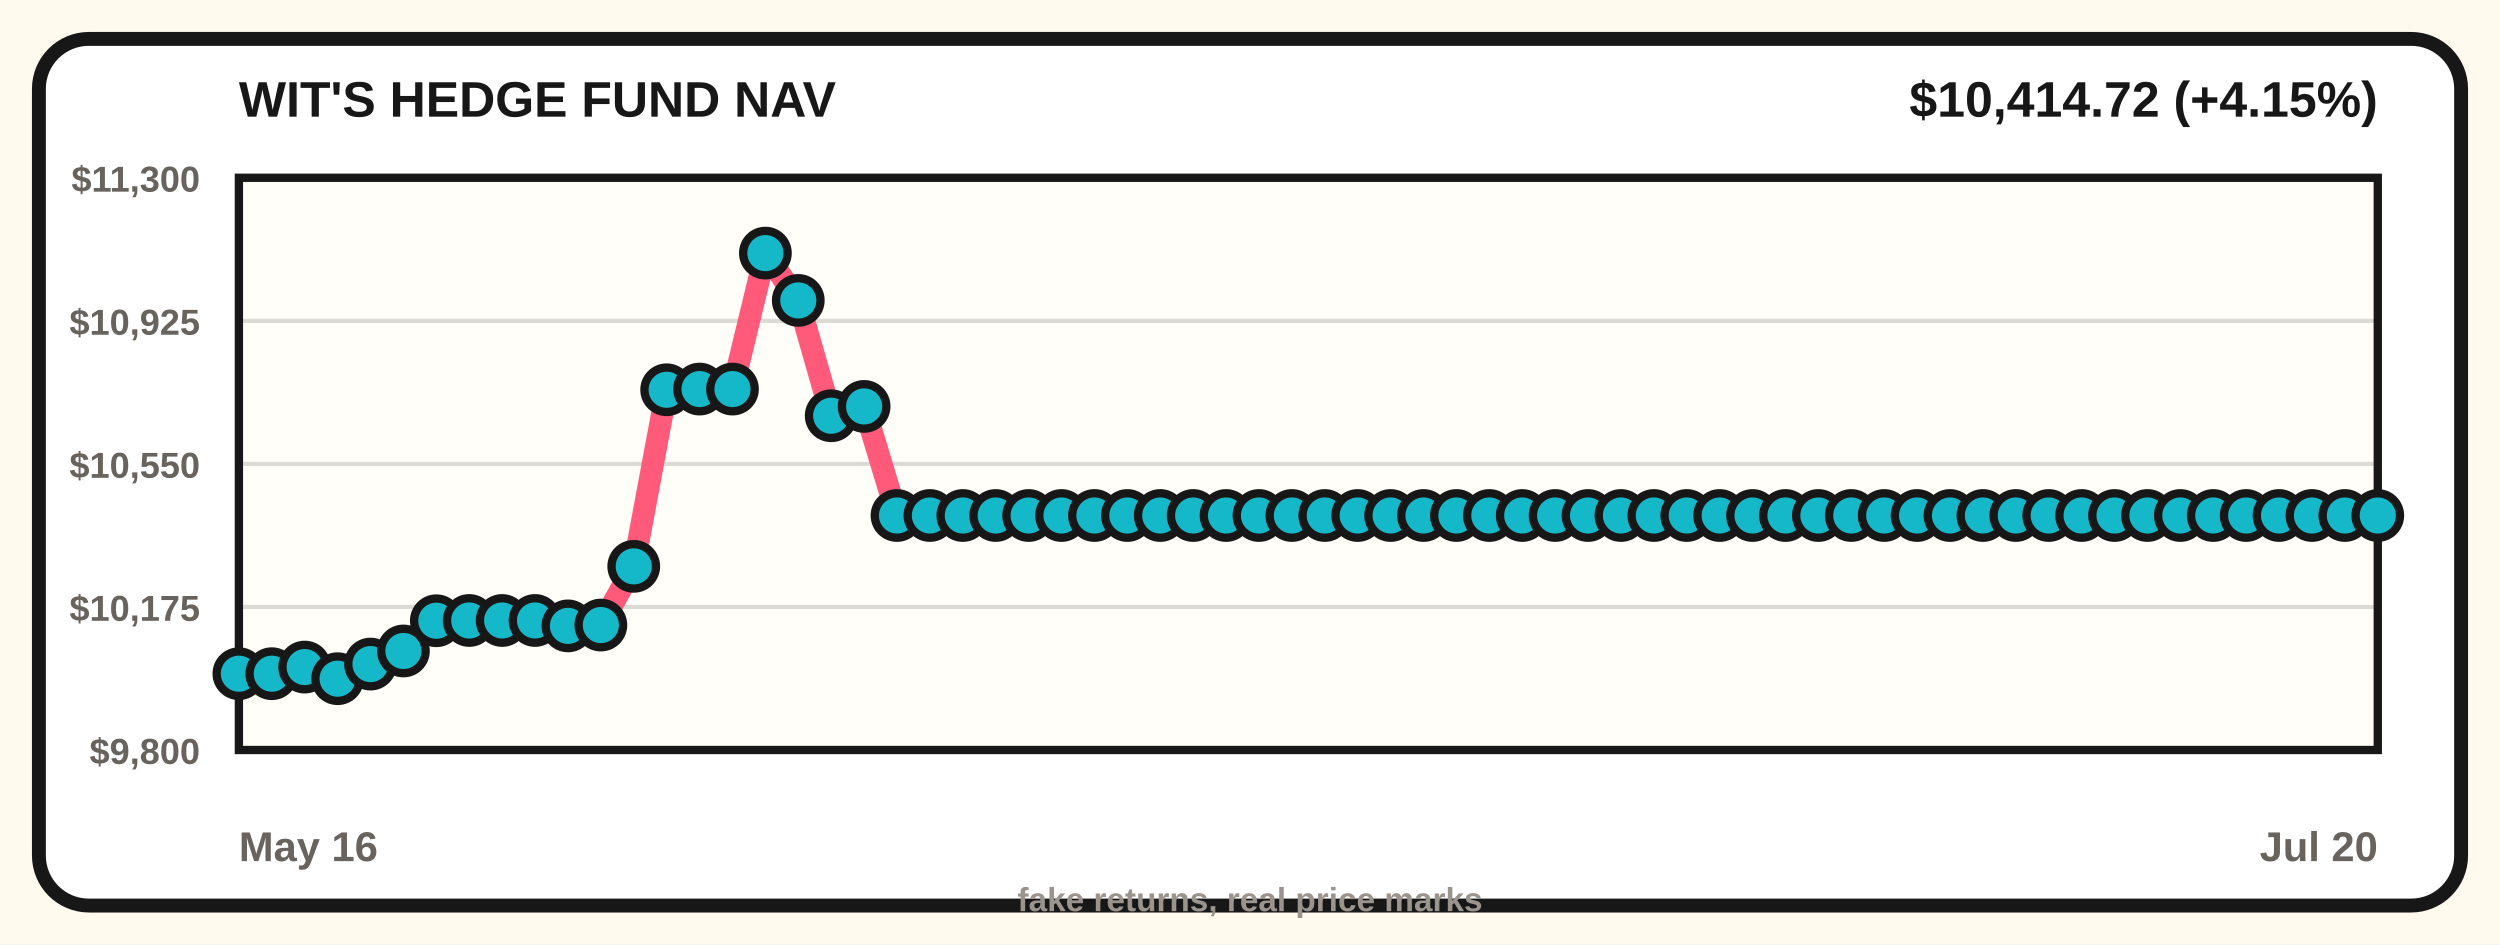
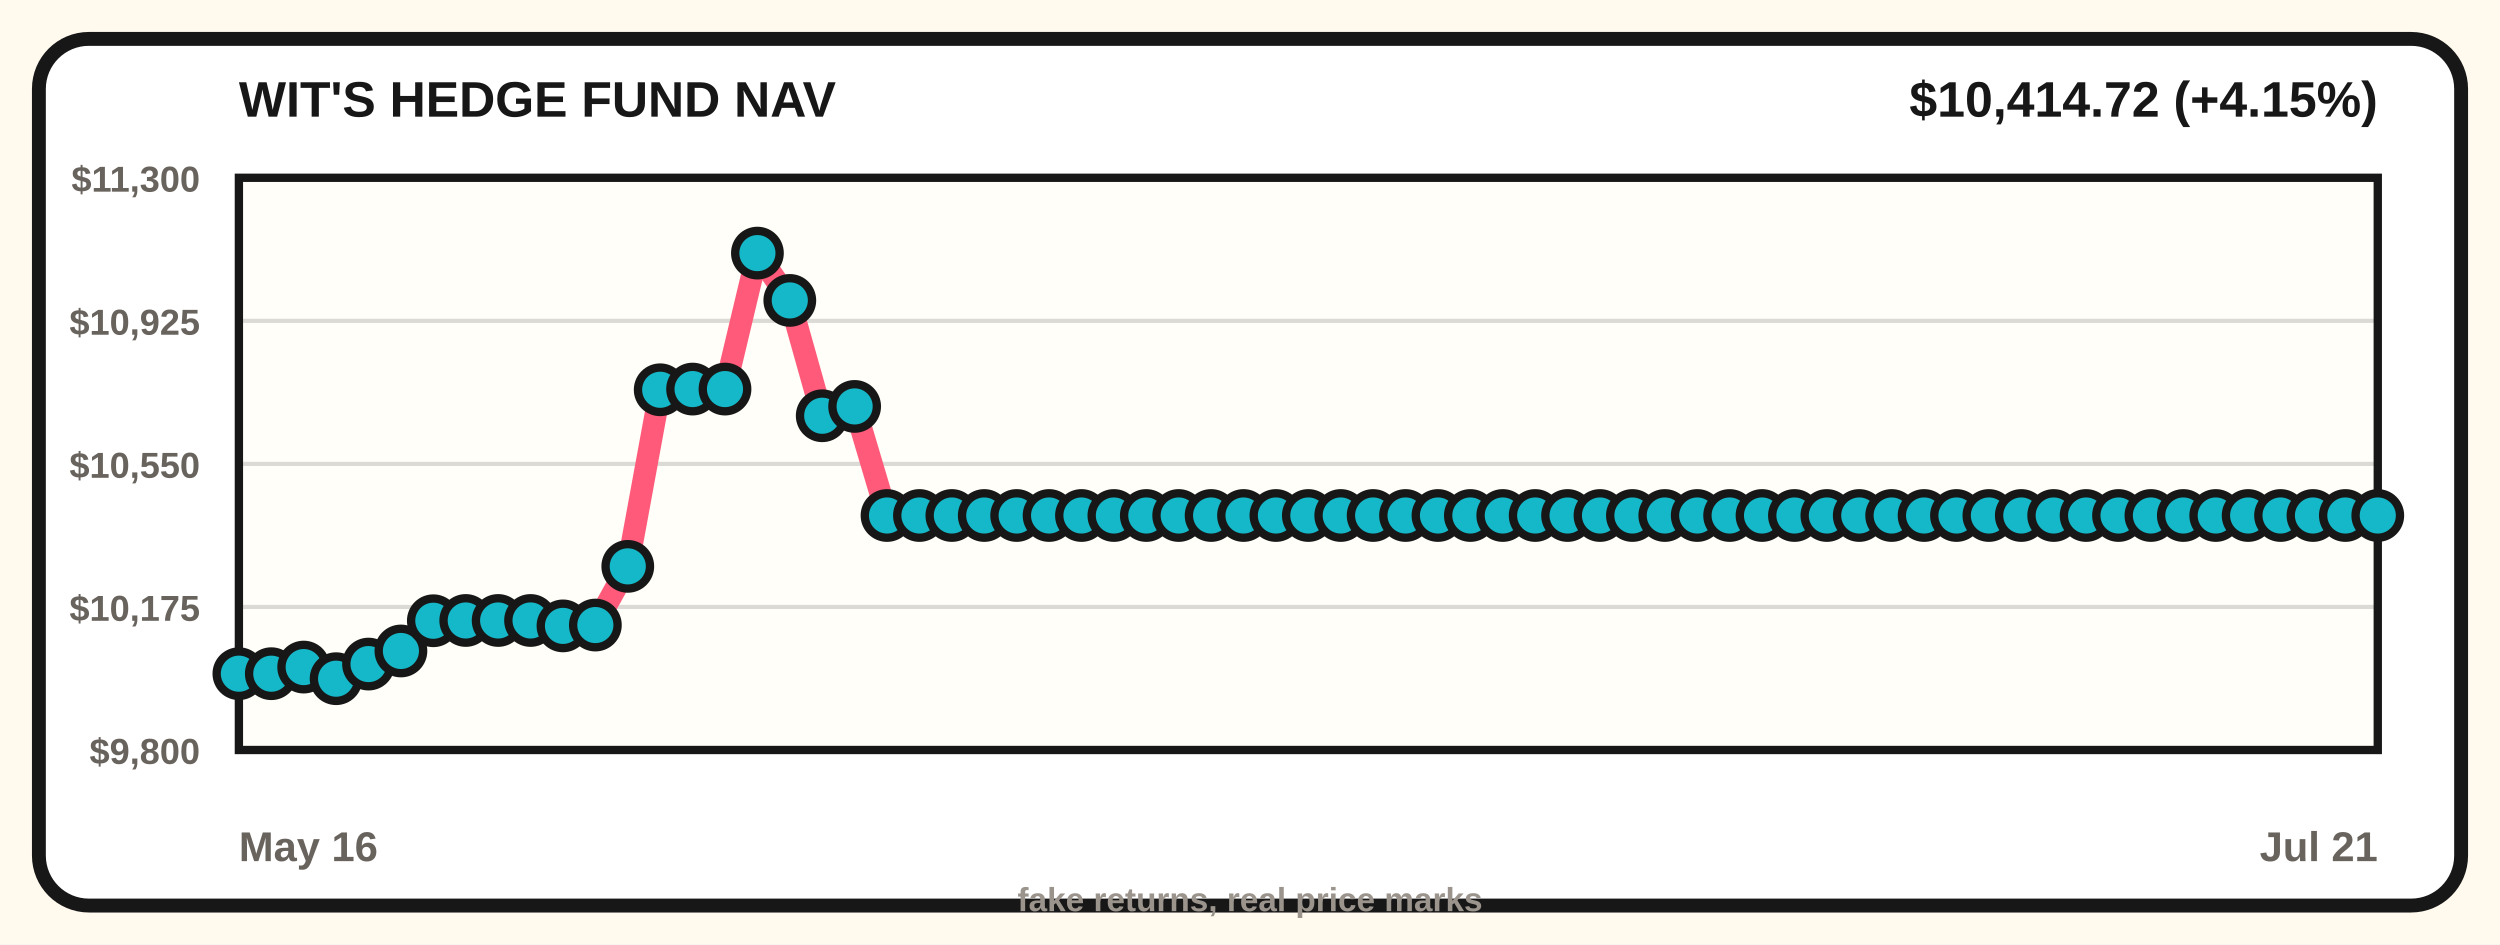
<svg xmlns="http://www.w3.org/2000/svg" width="900" height="340" viewBox="0 0 900 340" role="img" aria-label="Wit's Hedge Fund fake NAV chart">
  <rect width="900" height="340" fill="#fff9ee" />
  <rect x="14" y="14" width="872" height="312" rx="18" fill="#ffffff" stroke="#171717" stroke-width="5" />
  <rect x="86" y="64" width="770" height="206" fill="#fffef8" stroke="#171717" stroke-width="3" />
  <line x1="86" y1="270" x2="856" y2="270" stroke="#171717" stroke-width="1.5" opacity="0.16" />
  <text x="72" y="275" text-anchor="end" font-family="Arial, sans-serif" font-size="13" font-weight="800" fill="#68635d">$9,800</text>
  <line x1="86" y1="218.5" x2="856" y2="218.5" stroke="#171717" stroke-width="1.5" opacity="0.16" />
  <text x="72" y="223.5" text-anchor="end" font-family="Arial, sans-serif" font-size="13" font-weight="800" fill="#68635d">$10,175</text>
  <line x1="86" y1="167" x2="856" y2="167" stroke="#171717" stroke-width="1.5" opacity="0.16" />
  <text x="72" y="172" text-anchor="end" font-family="Arial, sans-serif" font-size="13" font-weight="800" fill="#68635d">$10,550</text>
  <line x1="86" y1="115.5" x2="856" y2="115.5" stroke="#171717" stroke-width="1.5" opacity="0.16" />
  <text x="72" y="120.5" text-anchor="end" font-family="Arial, sans-serif" font-size="13" font-weight="800" fill="#68635d">$10,925</text>
  <line x1="86" y1="64" x2="856" y2="64" stroke="#171717" stroke-width="1.5" opacity="0.16" />
  <text x="72" y="69" text-anchor="end" font-family="Arial, sans-serif" font-size="13" font-weight="800" fill="#68635d">$11,300</text>
-   <polyline points="86,242.53 97.85,242.53 109.69,240.15 121.54,244.33 133.38,239.07 145.23,234.35 157.08,223.47 168.92,223.37 180.77,223.37 192.62,223.37 204.46,225.32 216.31,225.02 228.15,203.89 240,140.32 251.85,140.07 263.69,140.07 275.54,91.12 287.38,108.15 299.23,149.67 311.08,146.31 322.92,185.58 334.77,185.58 346.62,185.58 358.46,185.58 370.31,185.58 382.15,185.58 394,185.58 405.85,185.58 417.69,185.58 429.54,185.58 441.38,185.58 453.23,185.58 465.08,185.58 476.92,185.58 488.77,185.58 500.62,185.58 512.46,185.58 524.31,185.58 536.15,185.58 548,185.58 559.85,185.58 571.69,185.58 583.54,185.58 595.38,185.58 607.23,185.58 619.08,185.58 630.92,185.58 642.77,185.58 654.62,185.58 666.46,185.58 678.31,185.58 690.15,185.58 702,185.58 713.85,185.58 725.69,185.58 737.54,185.58 749.38,185.58 761.23,185.58 773.08,185.58 784.92,185.58 796.77,185.58 808.62,185.58 820.46,185.58 832.31,185.58 844.15,185.58 856,185.58" fill="none" stroke="#ff5a7a" stroke-width="8" stroke-linecap="round" stroke-linejoin="round" />
+   <polyline points="86,242.53 97.67,242.53 109.33,240.15 121,244.33 132.67,239.07 144.33,234.35 156,223.47 167.67,223.37 179.33,223.37 191,223.37 202.67,225.32 214.33,225.02 226,203.89 237.67,140.32 249.33,140.07 261,140.07 272.67,91.12 284.33,108.15 296,149.67 307.67,146.31 319.33,185.58 331,185.58 342.67,185.58 354.33,185.58 366,185.58 377.67,185.58 389.33,185.58 401,185.58 412.67,185.58 424.33,185.58 436,185.58 447.67,185.58 459.33,185.58 471,185.58 482.67,185.58 494.33,185.58 506,185.58 517.67,185.58 529.33,185.58 541,185.58 552.67,185.58 564.33,185.58 576,185.58 587.67,185.58 599.33,185.58 611,185.58 622.67,185.58 634.33,185.58 646,185.58 657.67,185.58 669.33,185.58 681,185.58 692.67,185.58 704.33,185.58 716,185.58 727.67,185.58 739.33,185.58 751,185.58 762.67,185.58 774.33,185.58 786,185.58 797.67,185.58 809.33,185.58 821,185.58 832.67,185.58 844.33,185.58 856,185.58" fill="none" stroke="#ff5a7a" stroke-width="8" stroke-linecap="round" stroke-linejoin="round" />
  <circle cx="86" cy="242.53" r="8" fill="#15b8c8" stroke="#171717" stroke-width="3" />
-   <circle cx="97.85" cy="242.53" r="8" fill="#15b8c8" stroke="#171717" stroke-width="3" />
-   <circle cx="109.69" cy="240.15" r="8" fill="#15b8c8" stroke="#171717" stroke-width="3" />
-   <circle cx="121.54" cy="244.33" r="8" fill="#15b8c8" stroke="#171717" stroke-width="3" />
-   <circle cx="133.38" cy="239.07" r="8" fill="#15b8c8" stroke="#171717" stroke-width="3" />
-   <circle cx="145.23" cy="234.35" r="8" fill="#15b8c8" stroke="#171717" stroke-width="3" />
-   <circle cx="157.08" cy="223.47" r="8" fill="#15b8c8" stroke="#171717" stroke-width="3" />
-   <circle cx="168.92" cy="223.37" r="8" fill="#15b8c8" stroke="#171717" stroke-width="3" />
-   <circle cx="180.77" cy="223.37" r="8" fill="#15b8c8" stroke="#171717" stroke-width="3" />
-   <circle cx="192.62" cy="223.37" r="8" fill="#15b8c8" stroke="#171717" stroke-width="3" />
-   <circle cx="204.46" cy="225.32" r="8" fill="#15b8c8" stroke="#171717" stroke-width="3" />
-   <circle cx="216.31" cy="225.02" r="8" fill="#15b8c8" stroke="#171717" stroke-width="3" />
-   <circle cx="228.15" cy="203.89" r="8" fill="#15b8c8" stroke="#171717" stroke-width="3" />
-   <circle cx="240" cy="140.32" r="8" fill="#15b8c8" stroke="#171717" stroke-width="3" />
-   <circle cx="251.85" cy="140.07" r="8" fill="#15b8c8" stroke="#171717" stroke-width="3" />
-   <circle cx="263.69" cy="140.07" r="8" fill="#15b8c8" stroke="#171717" stroke-width="3" />
-   <circle cx="275.54" cy="91.12" r="8" fill="#15b8c8" stroke="#171717" stroke-width="3" />
-   <circle cx="287.38" cy="108.15" r="8" fill="#15b8c8" stroke="#171717" stroke-width="3" />
-   <circle cx="299.23" cy="149.67" r="8" fill="#15b8c8" stroke="#171717" stroke-width="3" />
-   <circle cx="311.08" cy="146.31" r="8" fill="#15b8c8" stroke="#171717" stroke-width="3" />
-   <circle cx="322.92" cy="185.58" r="8" fill="#15b8c8" stroke="#171717" stroke-width="3" />
-   <circle cx="334.77" cy="185.58" r="8" fill="#15b8c8" stroke="#171717" stroke-width="3" />
-   <circle cx="346.62" cy="185.58" r="8" fill="#15b8c8" stroke="#171717" stroke-width="3" />
-   <circle cx="358.46" cy="185.58" r="8" fill="#15b8c8" stroke="#171717" stroke-width="3" />
-   <circle cx="370.31" cy="185.58" r="8" fill="#15b8c8" stroke="#171717" stroke-width="3" />
-   <circle cx="382.15" cy="185.58" r="8" fill="#15b8c8" stroke="#171717" stroke-width="3" />
-   <circle cx="394" cy="185.58" r="8" fill="#15b8c8" stroke="#171717" stroke-width="3" />
-   <circle cx="405.85" cy="185.58" r="8" fill="#15b8c8" stroke="#171717" stroke-width="3" />
-   <circle cx="417.69" cy="185.58" r="8" fill="#15b8c8" stroke="#171717" stroke-width="3" />
-   <circle cx="429.54" cy="185.58" r="8" fill="#15b8c8" stroke="#171717" stroke-width="3" />
-   <circle cx="441.38" cy="185.58" r="8" fill="#15b8c8" stroke="#171717" stroke-width="3" />
-   <circle cx="453.23" cy="185.58" r="8" fill="#15b8c8" stroke="#171717" stroke-width="3" />
-   <circle cx="465.08" cy="185.58" r="8" fill="#15b8c8" stroke="#171717" stroke-width="3" />
-   <circle cx="476.92" cy="185.58" r="8" fill="#15b8c8" stroke="#171717" stroke-width="3" />
-   <circle cx="488.77" cy="185.58" r="8" fill="#15b8c8" stroke="#171717" stroke-width="3" />
-   <circle cx="500.62" cy="185.58" r="8" fill="#15b8c8" stroke="#171717" stroke-width="3" />
-   <circle cx="512.46" cy="185.58" r="8" fill="#15b8c8" stroke="#171717" stroke-width="3" />
-   <circle cx="524.31" cy="185.58" r="8" fill="#15b8c8" stroke="#171717" stroke-width="3" />
-   <circle cx="536.15" cy="185.58" r="8" fill="#15b8c8" stroke="#171717" stroke-width="3" />
-   <circle cx="548" cy="185.58" r="8" fill="#15b8c8" stroke="#171717" stroke-width="3" />
-   <circle cx="559.85" cy="185.58" r="8" fill="#15b8c8" stroke="#171717" stroke-width="3" />
-   <circle cx="571.69" cy="185.58" r="8" fill="#15b8c8" stroke="#171717" stroke-width="3" />
-   <circle cx="583.54" cy="185.58" r="8" fill="#15b8c8" stroke="#171717" stroke-width="3" />
-   <circle cx="595.38" cy="185.58" r="8" fill="#15b8c8" stroke="#171717" stroke-width="3" />
-   <circle cx="607.23" cy="185.58" r="8" fill="#15b8c8" stroke="#171717" stroke-width="3" />
-   <circle cx="619.08" cy="185.58" r="8" fill="#15b8c8" stroke="#171717" stroke-width="3" />
-   <circle cx="630.92" cy="185.58" r="8" fill="#15b8c8" stroke="#171717" stroke-width="3" />
-   <circle cx="642.77" cy="185.58" r="8" fill="#15b8c8" stroke="#171717" stroke-width="3" />
-   <circle cx="654.62" cy="185.58" r="8" fill="#15b8c8" stroke="#171717" stroke-width="3" />
-   <circle cx="666.46" cy="185.58" r="8" fill="#15b8c8" stroke="#171717" stroke-width="3" />
-   <circle cx="678.31" cy="185.58" r="8" fill="#15b8c8" stroke="#171717" stroke-width="3" />
-   <circle cx="690.15" cy="185.58" r="8" fill="#15b8c8" stroke="#171717" stroke-width="3" />
-   <circle cx="702" cy="185.58" r="8" fill="#15b8c8" stroke="#171717" stroke-width="3" />
-   <circle cx="713.85" cy="185.58" r="8" fill="#15b8c8" stroke="#171717" stroke-width="3" />
-   <circle cx="725.69" cy="185.58" r="8" fill="#15b8c8" stroke="#171717" stroke-width="3" />
-   <circle cx="737.54" cy="185.58" r="8" fill="#15b8c8" stroke="#171717" stroke-width="3" />
-   <circle cx="749.38" cy="185.58" r="8" fill="#15b8c8" stroke="#171717" stroke-width="3" />
-   <circle cx="761.23" cy="185.58" r="8" fill="#15b8c8" stroke="#171717" stroke-width="3" />
-   <circle cx="773.08" cy="185.58" r="8" fill="#15b8c8" stroke="#171717" stroke-width="3" />
-   <circle cx="784.92" cy="185.58" r="8" fill="#15b8c8" stroke="#171717" stroke-width="3" />
-   <circle cx="796.77" cy="185.58" r="8" fill="#15b8c8" stroke="#171717" stroke-width="3" />
-   <circle cx="808.62" cy="185.58" r="8" fill="#15b8c8" stroke="#171717" stroke-width="3" />
-   <circle cx="820.46" cy="185.58" r="8" fill="#15b8c8" stroke="#171717" stroke-width="3" />
-   <circle cx="832.31" cy="185.58" r="8" fill="#15b8c8" stroke="#171717" stroke-width="3" />
-   <circle cx="844.15" cy="185.58" r="8" fill="#15b8c8" stroke="#171717" stroke-width="3" />
+   <circle cx="97.67" cy="242.53" r="8" fill="#15b8c8" stroke="#171717" stroke-width="3" />
+   <circle cx="109.33" cy="240.15" r="8" fill="#15b8c8" stroke="#171717" stroke-width="3" />
+   <circle cx="121" cy="244.33" r="8" fill="#15b8c8" stroke="#171717" stroke-width="3" />
+   <circle cx="132.67" cy="239.07" r="8" fill="#15b8c8" stroke="#171717" stroke-width="3" />
+   <circle cx="144.33" cy="234.35" r="8" fill="#15b8c8" stroke="#171717" stroke-width="3" />
+   <circle cx="156" cy="223.47" r="8" fill="#15b8c8" stroke="#171717" stroke-width="3" />
+   <circle cx="167.67" cy="223.37" r="8" fill="#15b8c8" stroke="#171717" stroke-width="3" />
+   <circle cx="179.33" cy="223.37" r="8" fill="#15b8c8" stroke="#171717" stroke-width="3" />
+   <circle cx="191" cy="223.37" r="8" fill="#15b8c8" stroke="#171717" stroke-width="3" />
+   <circle cx="202.67" cy="225.32" r="8" fill="#15b8c8" stroke="#171717" stroke-width="3" />
+   <circle cx="214.33" cy="225.02" r="8" fill="#15b8c8" stroke="#171717" stroke-width="3" />
+   <circle cx="226" cy="203.89" r="8" fill="#15b8c8" stroke="#171717" stroke-width="3" />
+   <circle cx="237.67" cy="140.32" r="8" fill="#15b8c8" stroke="#171717" stroke-width="3" />
+   <circle cx="249.33" cy="140.07" r="8" fill="#15b8c8" stroke="#171717" stroke-width="3" />
+   <circle cx="261" cy="140.07" r="8" fill="#15b8c8" stroke="#171717" stroke-width="3" />
+   <circle cx="272.67" cy="91.12" r="8" fill="#15b8c8" stroke="#171717" stroke-width="3" />
+   <circle cx="284.33" cy="108.15" r="8" fill="#15b8c8" stroke="#171717" stroke-width="3" />
+   <circle cx="296" cy="149.67" r="8" fill="#15b8c8" stroke="#171717" stroke-width="3" />
+   <circle cx="307.67" cy="146.31" r="8" fill="#15b8c8" stroke="#171717" stroke-width="3" />
+   <circle cx="319.33" cy="185.58" r="8" fill="#15b8c8" stroke="#171717" stroke-width="3" />
+   <circle cx="331" cy="185.58" r="8" fill="#15b8c8" stroke="#171717" stroke-width="3" />
+   <circle cx="342.67" cy="185.58" r="8" fill="#15b8c8" stroke="#171717" stroke-width="3" />
+   <circle cx="354.33" cy="185.58" r="8" fill="#15b8c8" stroke="#171717" stroke-width="3" />
+   <circle cx="366" cy="185.58" r="8" fill="#15b8c8" stroke="#171717" stroke-width="3" />
+   <circle cx="377.67" cy="185.58" r="8" fill="#15b8c8" stroke="#171717" stroke-width="3" />
+   <circle cx="389.33" cy="185.58" r="8" fill="#15b8c8" stroke="#171717" stroke-width="3" />
+   <circle cx="401" cy="185.58" r="8" fill="#15b8c8" stroke="#171717" stroke-width="3" />
+   <circle cx="412.67" cy="185.58" r="8" fill="#15b8c8" stroke="#171717" stroke-width="3" />
+   <circle cx="424.33" cy="185.58" r="8" fill="#15b8c8" stroke="#171717" stroke-width="3" />
+   <circle cx="436" cy="185.58" r="8" fill="#15b8c8" stroke="#171717" stroke-width="3" />
+   <circle cx="447.67" cy="185.58" r="8" fill="#15b8c8" stroke="#171717" stroke-width="3" />
+   <circle cx="459.33" cy="185.58" r="8" fill="#15b8c8" stroke="#171717" stroke-width="3" />
+   <circle cx="471" cy="185.58" r="8" fill="#15b8c8" stroke="#171717" stroke-width="3" />
+   <circle cx="482.67" cy="185.58" r="8" fill="#15b8c8" stroke="#171717" stroke-width="3" />
+   <circle cx="494.33" cy="185.58" r="8" fill="#15b8c8" stroke="#171717" stroke-width="3" />
+   <circle cx="506" cy="185.58" r="8" fill="#15b8c8" stroke="#171717" stroke-width="3" />
+   <circle cx="517.67" cy="185.58" r="8" fill="#15b8c8" stroke="#171717" stroke-width="3" />
+   <circle cx="529.33" cy="185.58" r="8" fill="#15b8c8" stroke="#171717" stroke-width="3" />
+   <circle cx="541" cy="185.58" r="8" fill="#15b8c8" stroke="#171717" stroke-width="3" />
+   <circle cx="552.67" cy="185.58" r="8" fill="#15b8c8" stroke="#171717" stroke-width="3" />
+   <circle cx="564.33" cy="185.58" r="8" fill="#15b8c8" stroke="#171717" stroke-width="3" />
+   <circle cx="576" cy="185.58" r="8" fill="#15b8c8" stroke="#171717" stroke-width="3" />
+   <circle cx="587.67" cy="185.58" r="8" fill="#15b8c8" stroke="#171717" stroke-width="3" />
+   <circle cx="599.33" cy="185.58" r="8" fill="#15b8c8" stroke="#171717" stroke-width="3" />
+   <circle cx="611" cy="185.58" r="8" fill="#15b8c8" stroke="#171717" stroke-width="3" />
+   <circle cx="622.67" cy="185.58" r="8" fill="#15b8c8" stroke="#171717" stroke-width="3" />
+   <circle cx="634.33" cy="185.58" r="8" fill="#15b8c8" stroke="#171717" stroke-width="3" />
+   <circle cx="646" cy="185.58" r="8" fill="#15b8c8" stroke="#171717" stroke-width="3" />
+   <circle cx="657.67" cy="185.58" r="8" fill="#15b8c8" stroke="#171717" stroke-width="3" />
+   <circle cx="669.33" cy="185.58" r="8" fill="#15b8c8" stroke="#171717" stroke-width="3" />
+   <circle cx="681" cy="185.58" r="8" fill="#15b8c8" stroke="#171717" stroke-width="3" />
+   <circle cx="692.67" cy="185.58" r="8" fill="#15b8c8" stroke="#171717" stroke-width="3" />
+   <circle cx="704.33" cy="185.58" r="8" fill="#15b8c8" stroke="#171717" stroke-width="3" />
+   <circle cx="716" cy="185.58" r="8" fill="#15b8c8" stroke="#171717" stroke-width="3" />
+   <circle cx="727.67" cy="185.58" r="8" fill="#15b8c8" stroke="#171717" stroke-width="3" />
+   <circle cx="739.33" cy="185.58" r="8" fill="#15b8c8" stroke="#171717" stroke-width="3" />
+   <circle cx="751" cy="185.58" r="8" fill="#15b8c8" stroke="#171717" stroke-width="3" />
+   <circle cx="762.67" cy="185.58" r="8" fill="#15b8c8" stroke="#171717" stroke-width="3" />
+   <circle cx="774.33" cy="185.58" r="8" fill="#15b8c8" stroke="#171717" stroke-width="3" />
+   <circle cx="786" cy="185.58" r="8" fill="#15b8c8" stroke="#171717" stroke-width="3" />
+   <circle cx="797.67" cy="185.58" r="8" fill="#15b8c8" stroke="#171717" stroke-width="3" />
+   <circle cx="809.33" cy="185.58" r="8" fill="#15b8c8" stroke="#171717" stroke-width="3" />
+   <circle cx="821" cy="185.58" r="8" fill="#15b8c8" stroke="#171717" stroke-width="3" />
+   <circle cx="832.67" cy="185.58" r="8" fill="#15b8c8" stroke="#171717" stroke-width="3" />
+   <circle cx="844.33" cy="185.58" r="8" fill="#15b8c8" stroke="#171717" stroke-width="3" />
  <circle cx="856" cy="185.58" r="8" fill="#15b8c8" stroke="#171717" stroke-width="3" />
  <text x="86" y="42" font-family="Arial, sans-serif" font-size="18" font-weight="900" fill="#171717">WIT'S HEDGE FUND NAV</text>
  <text x="856" y="42" text-anchor="end" font-family="Arial, sans-serif" font-size="18" font-weight="900" fill="#171717">$10,414.72 (+4.15%)</text>
  <text x="86" y="310" text-anchor="start" font-family="Arial, sans-serif" font-size="15" font-weight="900" fill="#68635d">May 16</text>
-   <text x="856" y="310" text-anchor="end" font-family="Arial, sans-serif" font-size="15" font-weight="900" fill="#68635d">Jul 20</text>
+   <text x="856" y="310" text-anchor="end" font-family="Arial, sans-serif" font-size="15" font-weight="900" fill="#68635d">Jul 21</text>
  <text x="450" y="328" text-anchor="middle" font-family="Arial, sans-serif" font-size="12" font-weight="800" fill="#9a948c">fake returns, real price marks</text>
</svg>
